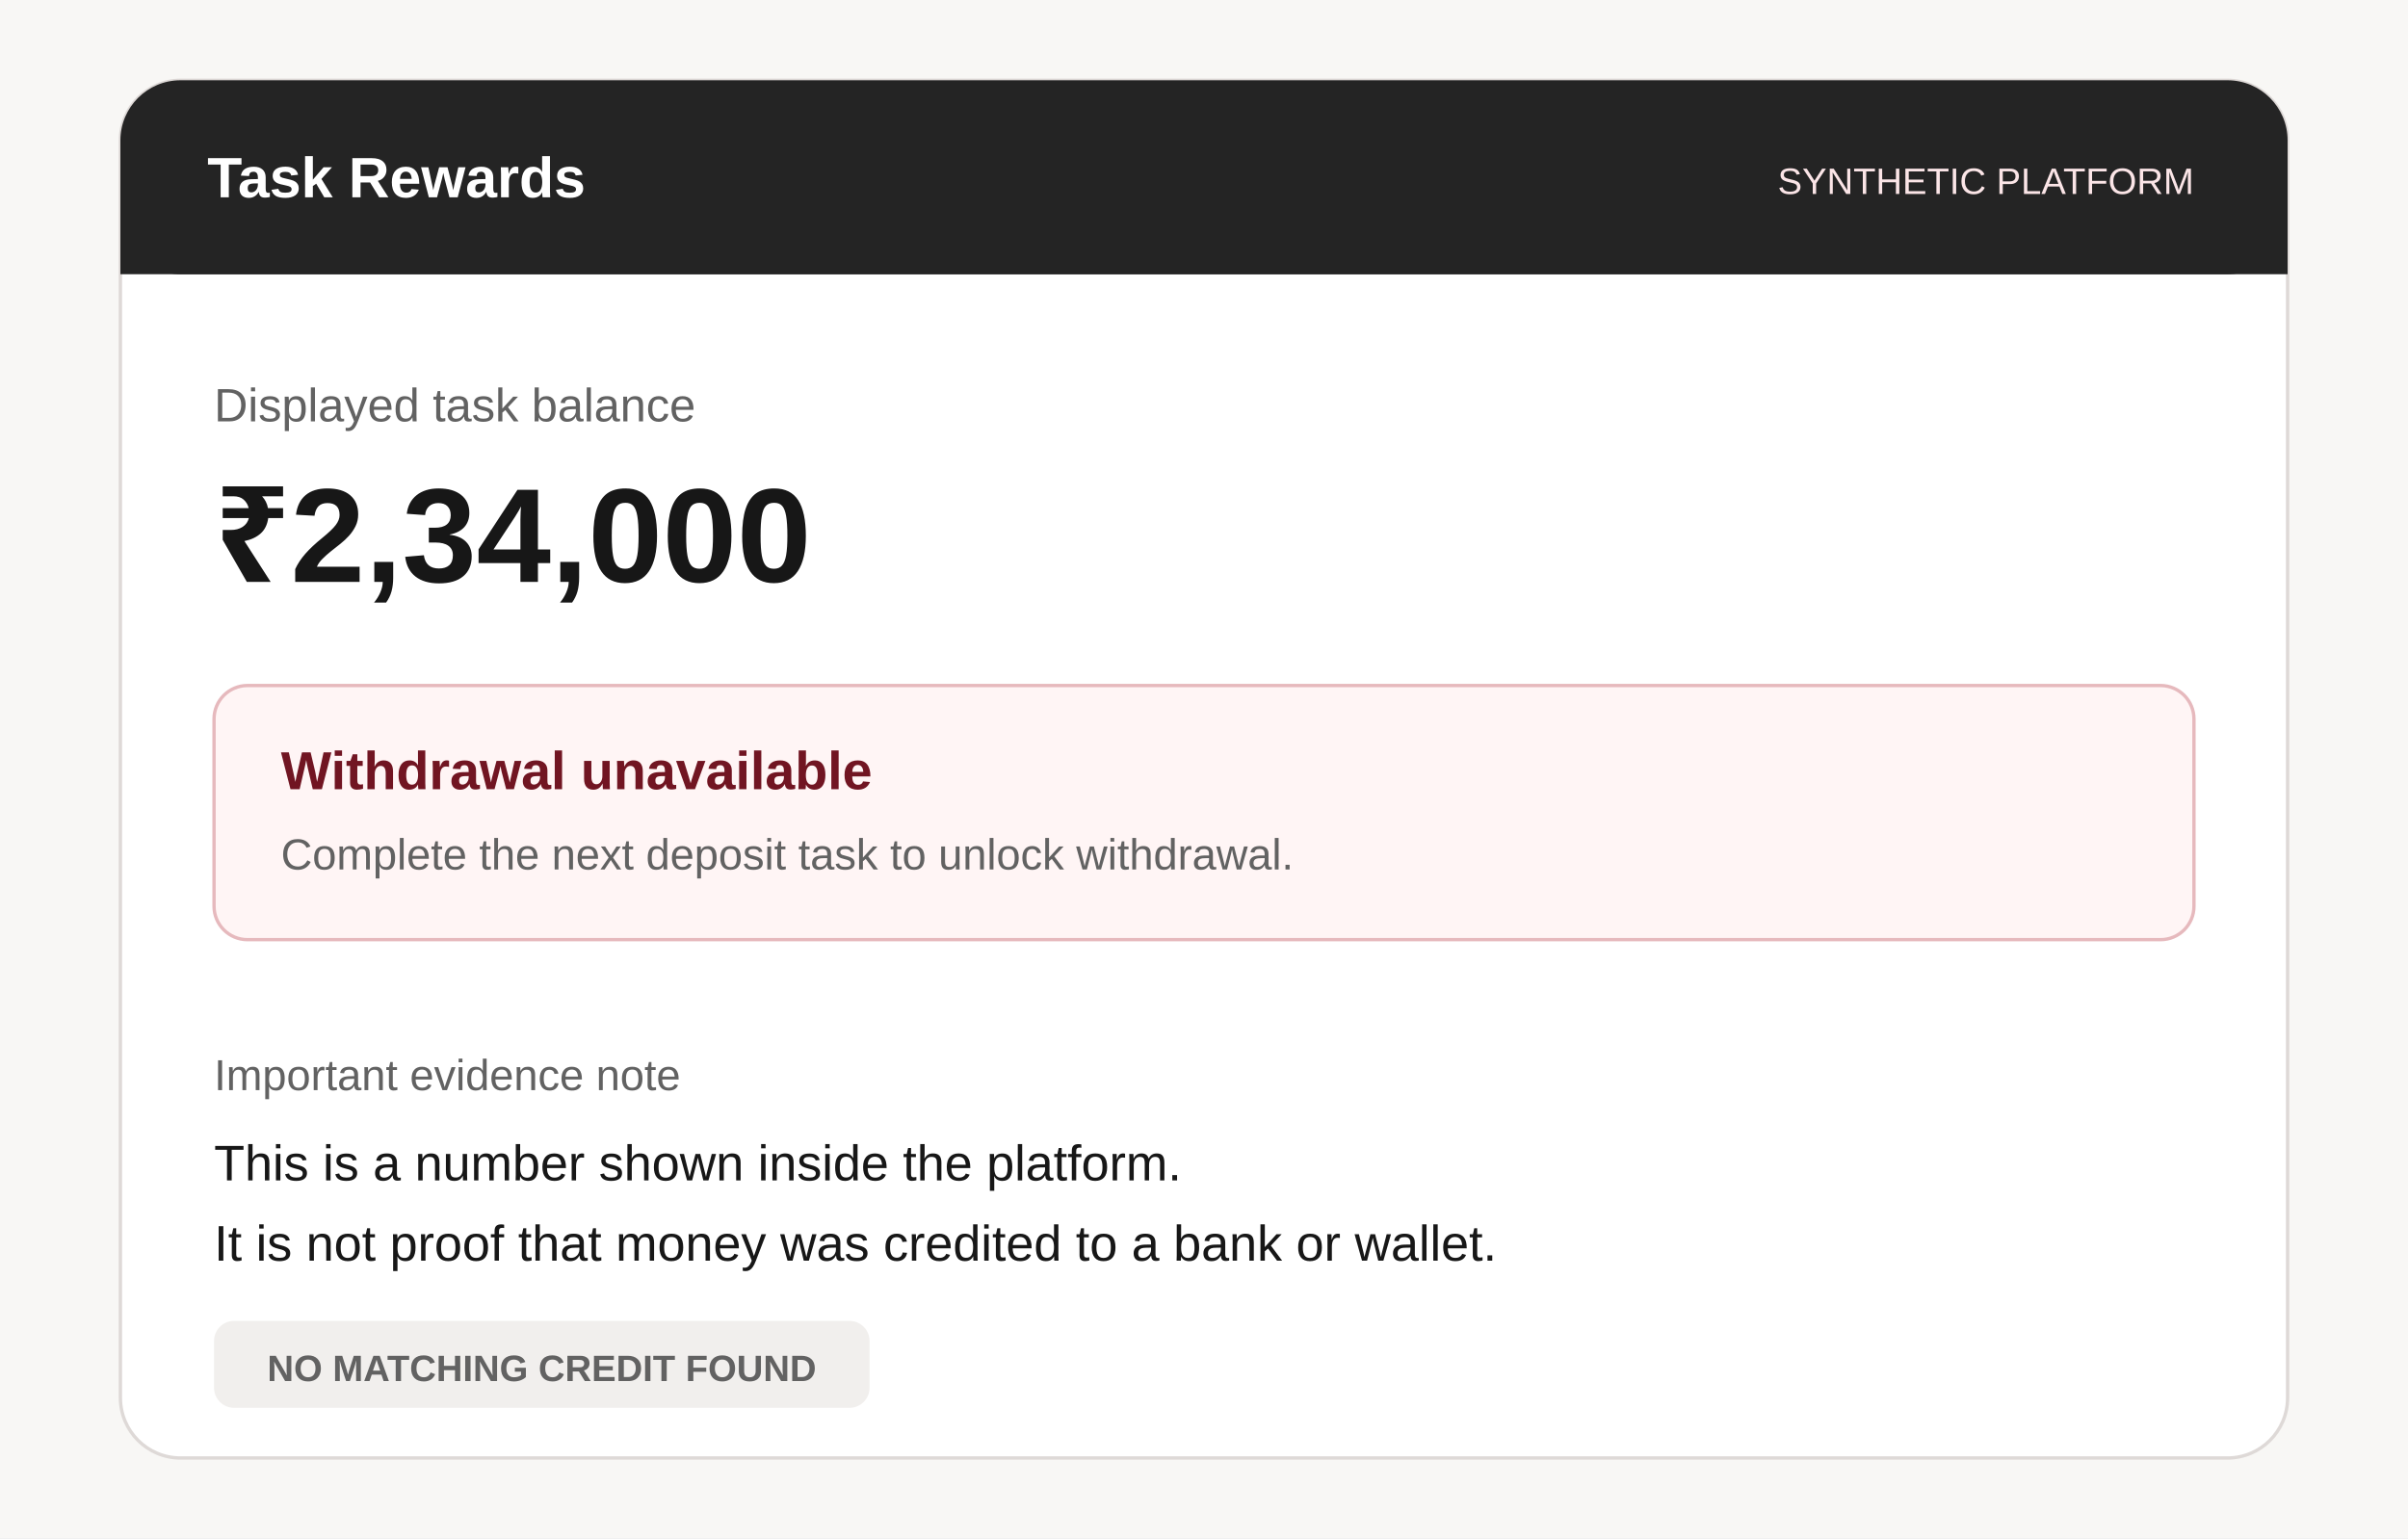
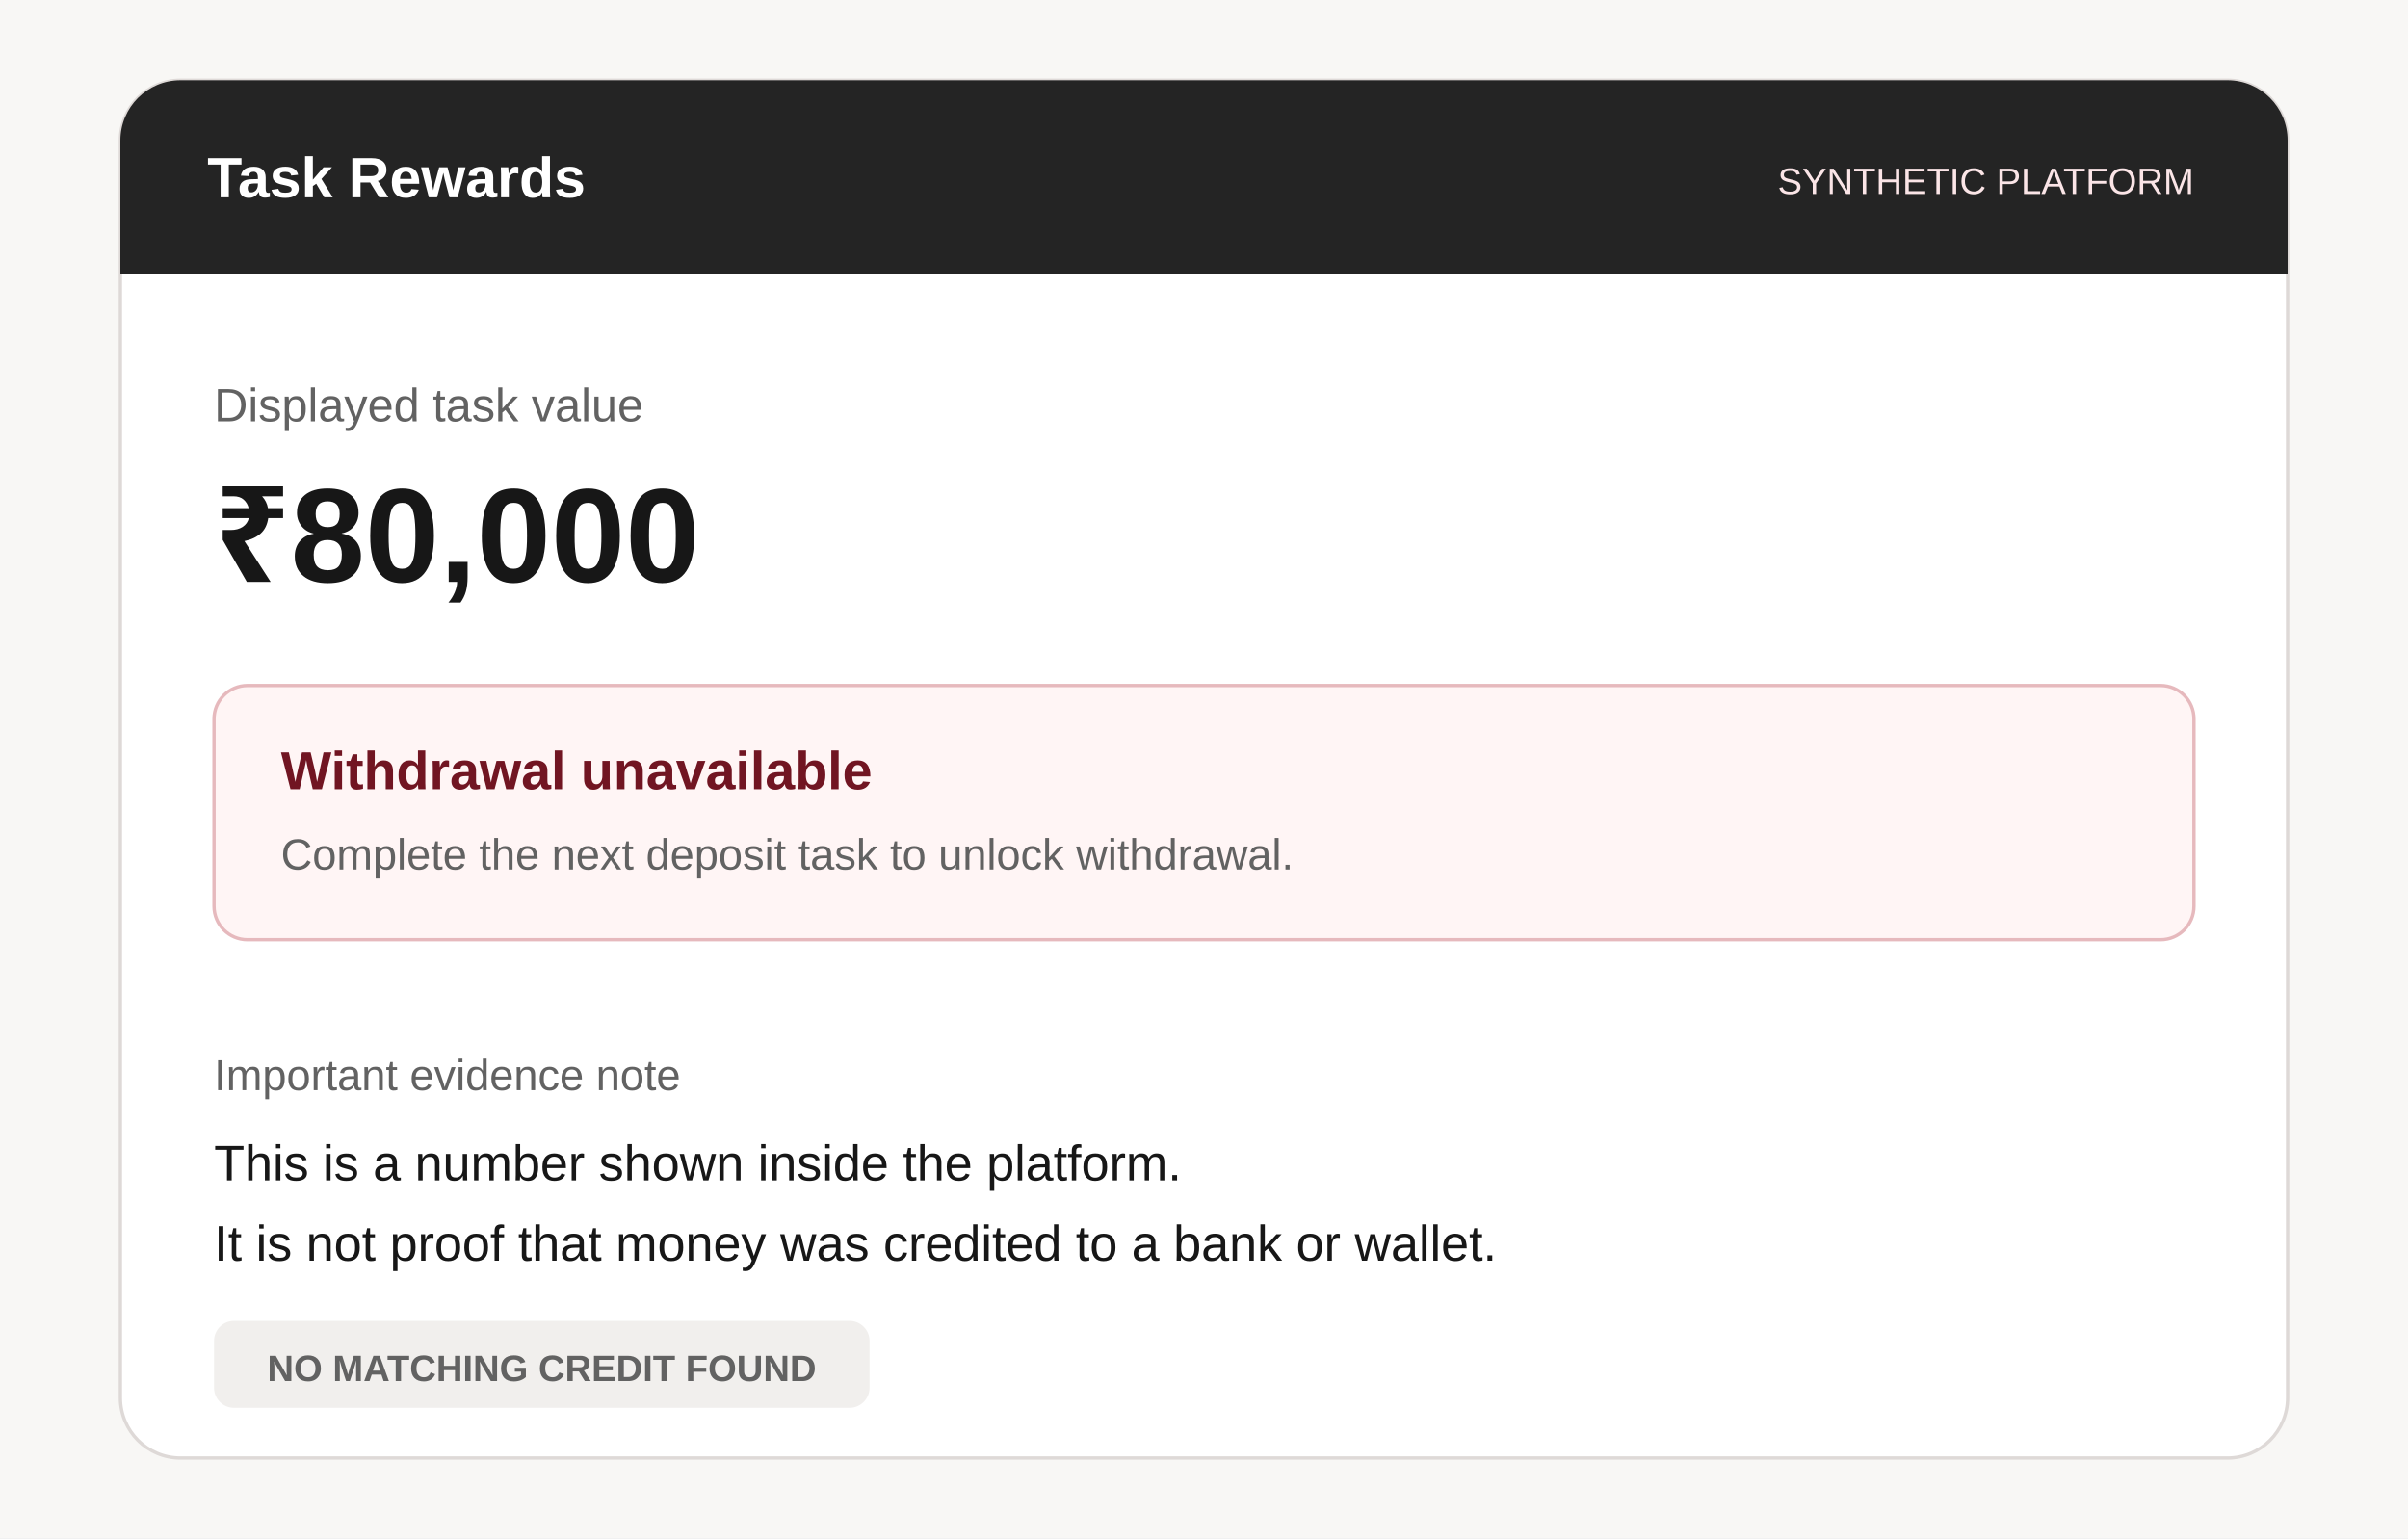
<svg xmlns="http://www.w3.org/2000/svg" width="720" height="460" viewBox="0 0 720 460" role="img" aria-labelledby="title desc">
  <rect width="720" height="460" fill="#f8f7f5" />
  <rect x="36" y="24" width="648" height="412" rx="18" fill="#fff" stroke="#ded9d7" />
  <rect x="36" y="24" width="648" height="58" rx="18" fill="#242424" />
  <rect x="36" y="64" width="648" height="18" fill="#242424" />
  <text x="62" y="59" fill="#fff" font-family="Arial, sans-serif" font-size="17" font-weight="700">Task Rewards</text>
  <text x="656" y="58" text-anchor="end" fill="#fbe5e7" font-family="Arial, sans-serif" font-size="11">SYNTHETIC PLATFORM</text>
-   <text x="64" y="126" fill="#626262" font-family="Arial, sans-serif" font-size="14">Displayed task balance</text>
-   <text x="64" y="174" fill="#171717" font-family="Arial, sans-serif" font-size="40" font-weight="700">₹2,34,000</text>
+   <text x="64" y="126" fill="#626262" font-family="Arial, sans-serif" font-size="14">Displayed task value</text>
+   <text x="64" y="174" fill="#171717" font-family="Arial, sans-serif" font-size="40" font-weight="700">₹80,000</text>
  <rect x="64" y="205" width="592" height="76" rx="10" fill="#fff5f5" stroke="#e6b9bd" />
  <text x="84" y="236" fill="#711522" font-family="Arial, sans-serif" font-size="16" font-weight="700">Withdrawal unavailable</text>
  <text x="84" y="260" fill="#626262" font-family="Arial, sans-serif" font-size="13">Complete the next deposit task to unlock withdrawal.</text>
  <g font-family="Arial, sans-serif">
    <text x="64" y="326" fill="#626262" font-size="13">Important evidence note</text>
    <text x="64" y="353" fill="#171717" font-size="15">This is a number shown inside the platform.</text>
    <text x="64" y="377" fill="#171717" font-size="15">It is not proof that money was credited to a bank or wallet.</text>
  </g>
  <rect x="64" y="395" width="196" height="26" rx="6" fill="#f1efed" />
  <text x="162" y="413" text-anchor="middle" fill="#626262" font-family="Arial, sans-serif" font-size="11" font-weight="700">NO MATCHING CREDIT FOUND</text>
</svg>
